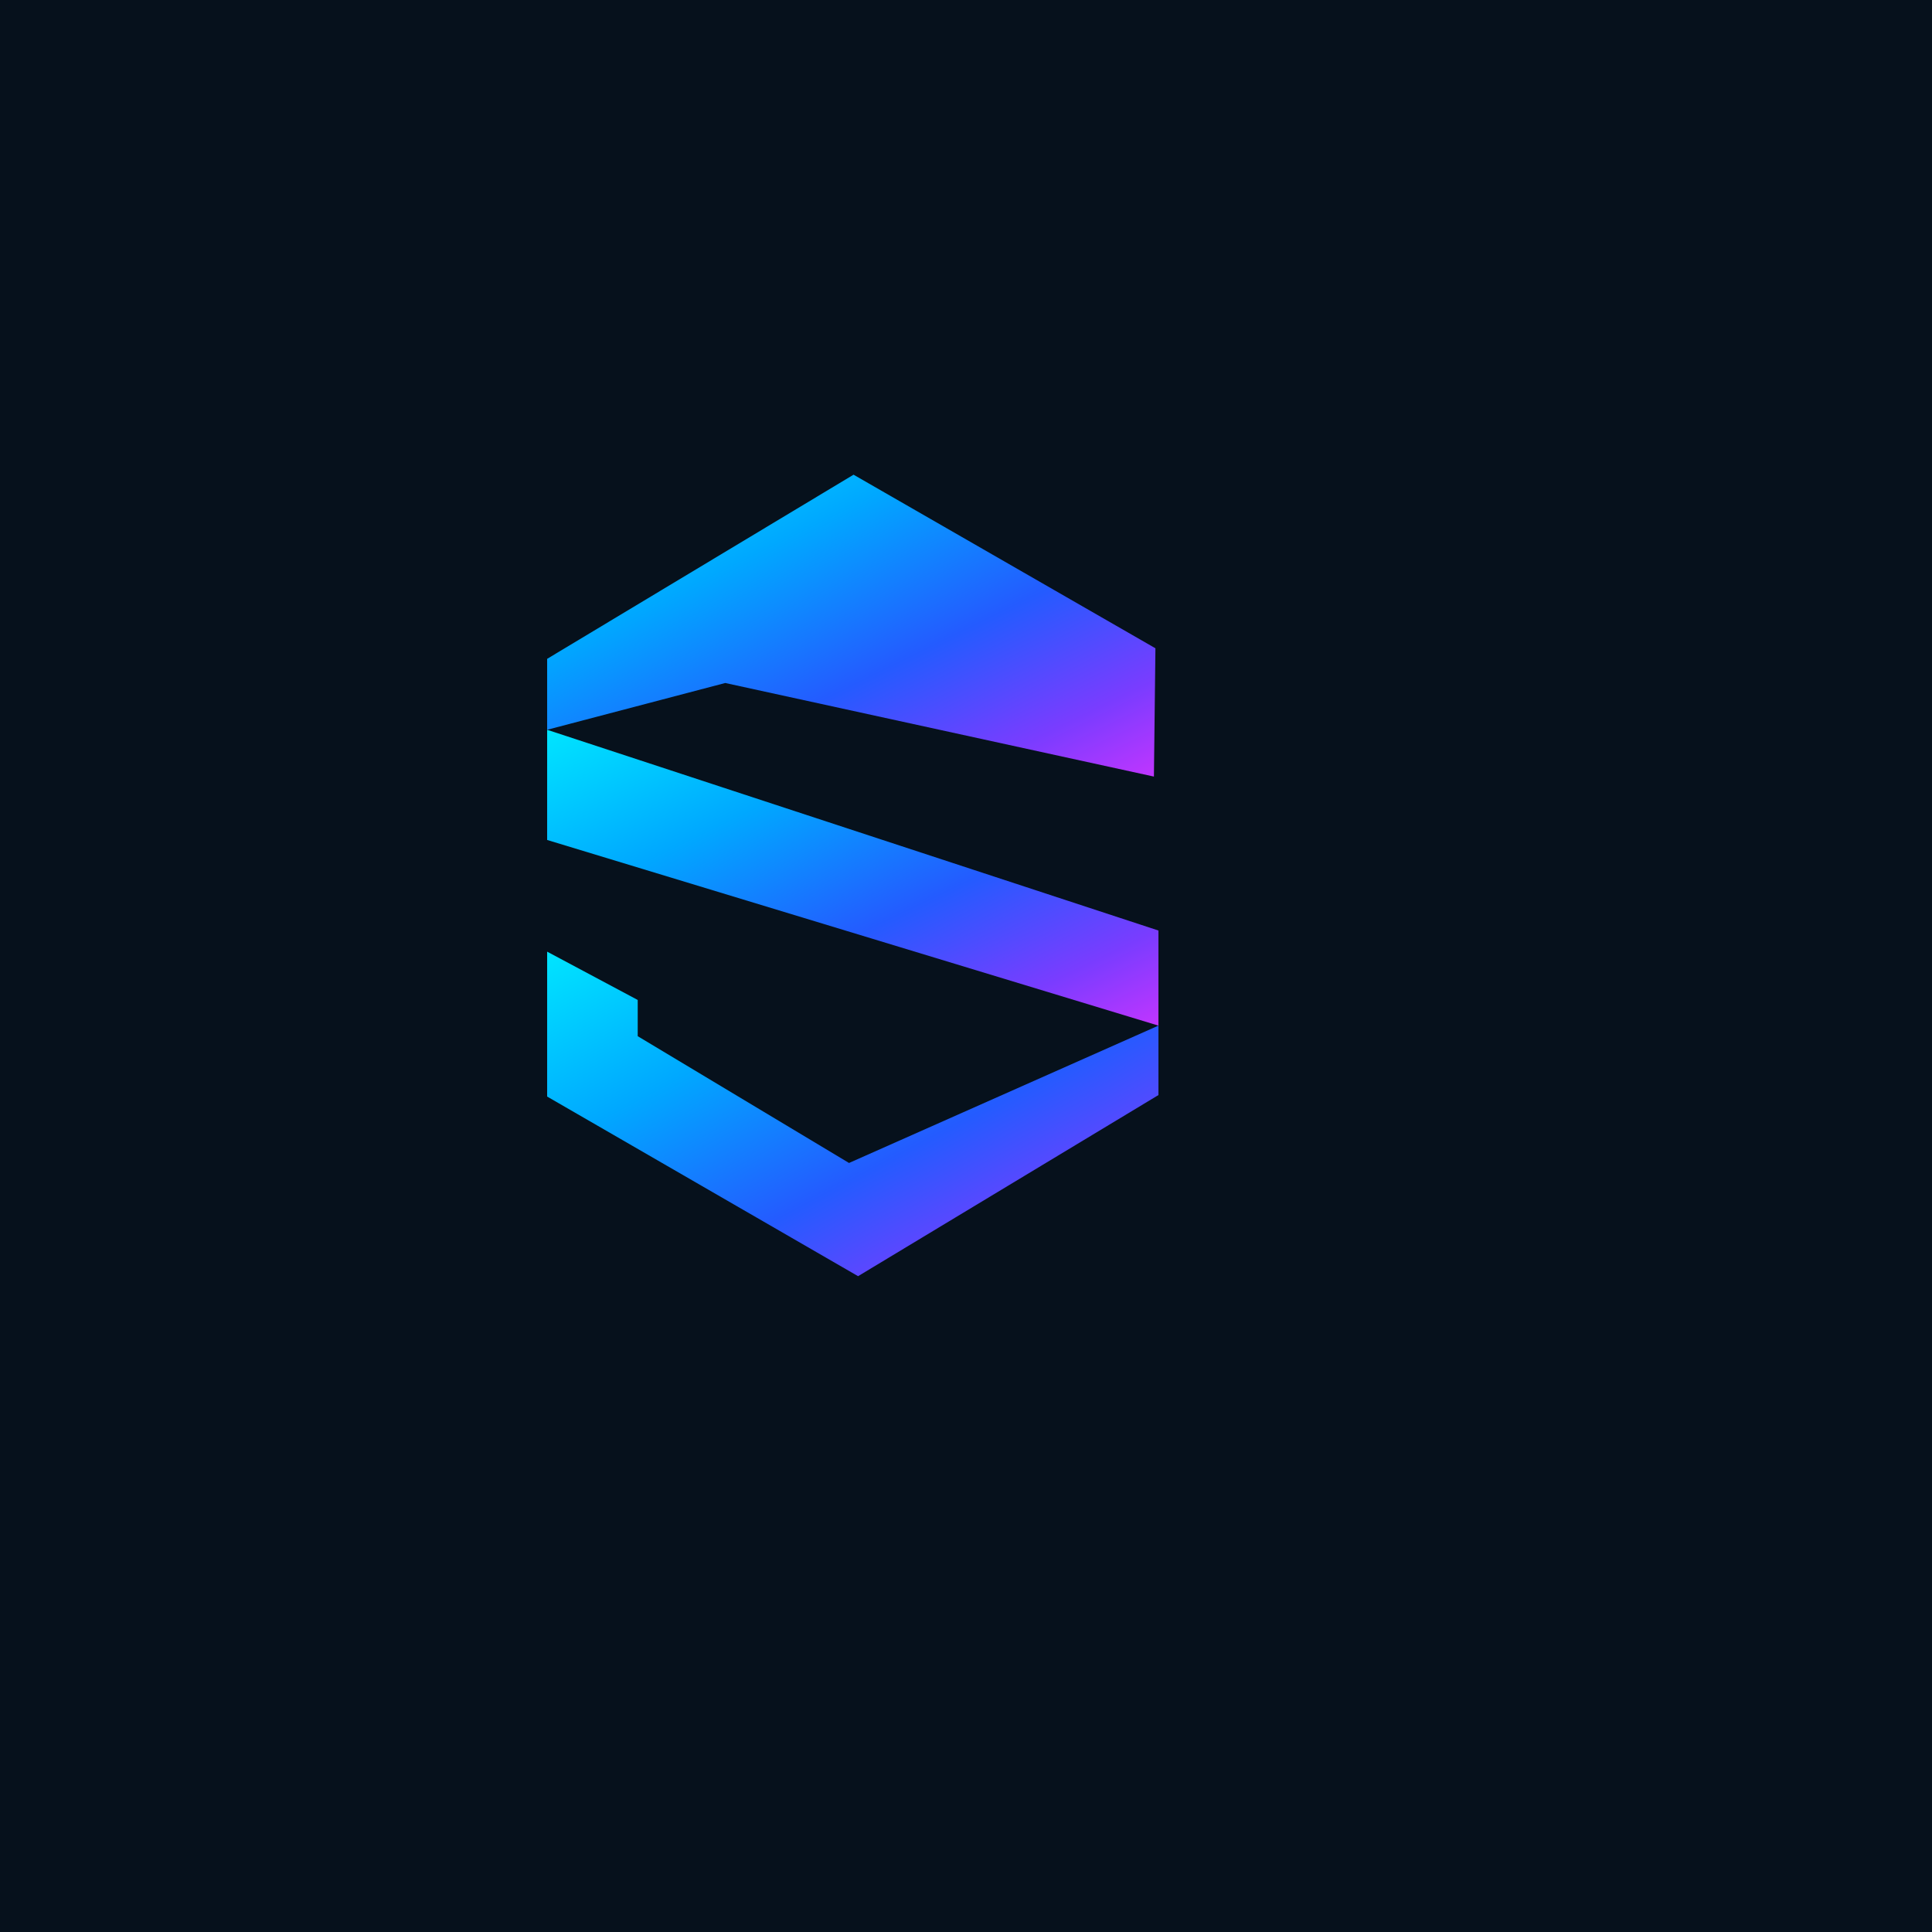
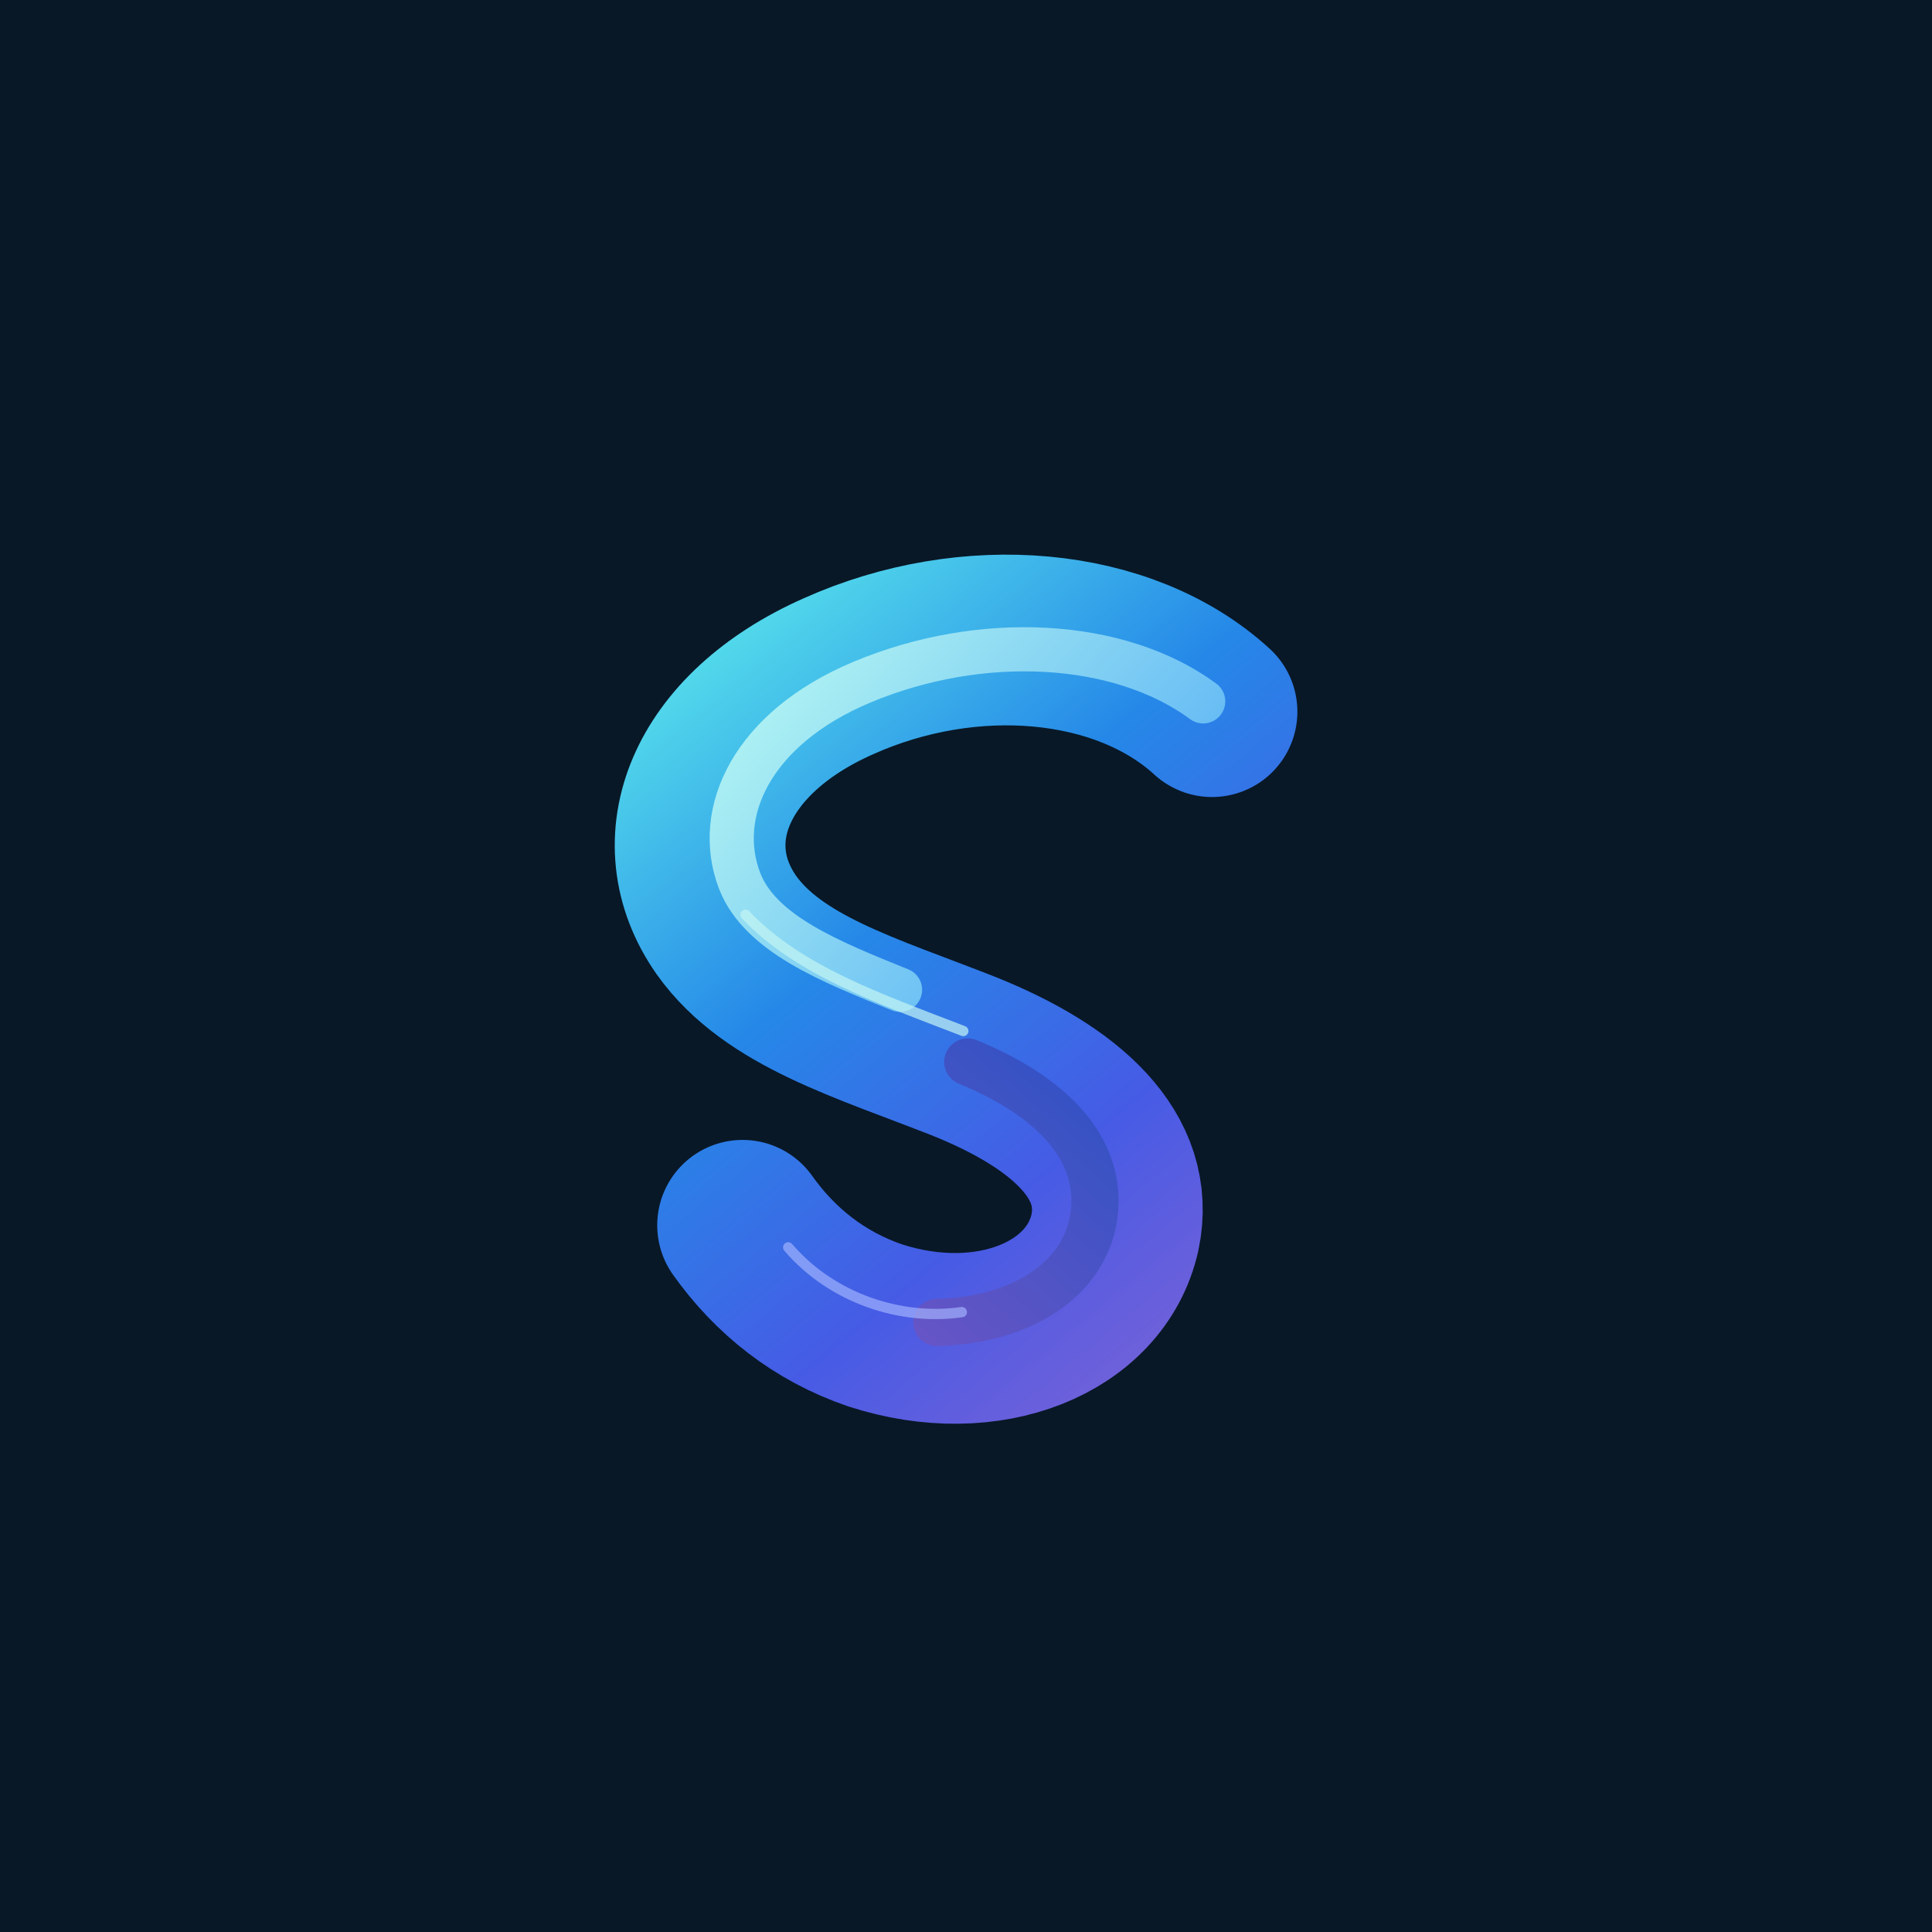
- <svg xmlns="http://www.w3.org/2000/svg" viewBox="0 0 1024 1024">
+ <svg xmlns="http://www.w3.org/2000/svg" viewBox="0 0 1024 1024" role="img" aria-labelledby="title">
+   <rect width="1024" height="1024" fill="#081827" />
  <defs>
-     <linearGradient id="g" x1="0" y1="0" x2="1" y2="1" gradientUnits="objectBoundingBox">
-       <stop offset="0" stop-color="#00E5FF" />
-       <stop offset=".3" stop-color="#00A8FF" />
-       <stop offset=".6" stop-color="#245BFF" />
-       <stop offset=".84" stop-color="#7A3CFF" />
-       <stop offset="1" stop-color="#C135FF" />
+     <linearGradient id="shadecode-folded-s-ribbon" x1="320" y1="300" x2="700" y2="760" gradientUnits="userSpaceOnUse">
+       <stop offset="0" stop-color="#54DDEB" />
+       <stop offset=".38" stop-color="#2588E8" />
+       <stop offset=".72" stop-color="#465BE5" />
+       <stop offset="1" stop-color="#7761D8" />
+     </linearGradient>
+     <linearGradient id="shadecode-folded-s-fold" x1="360" y1="330" x2="620" y2="560" gradientUnits="userSpaceOnUse">
+       <stop stop-color="#B1F4F3" />
+       <stop offset="1" stop-color="#4CA8F4" />
+     </linearGradient>
+     <linearGradient id="shadecode-folded-s-underfold" x1="600" y1="590" x2="450" y2="770" gradientUnits="userSpaceOnUse">
+       <stop stop-color="#3152C4" />
+       <stop offset="1" stop-color="#6C55C6" />
    </linearGradient>
  </defs>
-   <rect width="1024" height="1024" fill="#06111C" />
-   <g transform="translate(232 232) scale(.80)" fill="url(#g)">
-     <path d="M72.5 146.5 275.5 24.5 475.5 139.5 474.5 224.5 190.5 162.5 72.5 193.5Z" />
-     <path d="M72.5 193.5 477.5 326.5 477.5 389.5 72.5 266.5Z" />
-     <path d="M72.5 340.5 132.5 372.5 132.5 396.5 272.5 480.5 477.5 389.5 477.5 435.5 278.5 555.5 72.5 436.5Z" />
+   <g transform="translate(112 112) scale(.78)">
+     <path d="M680 340 C620 285 515 276 426 316 C338 355 310 428 350 485 C382 530 445 548 511 574 C581 602 625 642 614 694 C601 752 528 782 451 757 C413 744 383 720 361 689" fill="none" stroke="url(#shadecode-folded-s-ribbon)" stroke-width="116" stroke-linecap="round" stroke-linejoin="round" />
+     <path d="M674 333 C617 291 523 286 442 320 C368 351 341 408 359 455 C373 491 421 510 468 529" fill="none" stroke="url(#shadecode-folded-s-fold)" stroke-width="30" stroke-linecap="round" stroke-linejoin="round" />
+     <path d="M514 578 C575 603 608 641 599 687 C590 730 545 754 493 755" fill="none" stroke="url(#shadecode-folded-s-underfold)" stroke-width="32" stroke-linecap="round" stroke-linejoin="round" />
+     <path d="M363 478 C399 516 454 535 511 557" fill="none" stroke="#C4F6F4" stroke-opacity=".7" stroke-width="7" stroke-linecap="round" />
+     <path d="M392 704 C422 739 469 754 510 748" fill="none" stroke="#A7B7FF" stroke-opacity=".65" stroke-width="7" stroke-linecap="round" />
  </g>
</svg>
